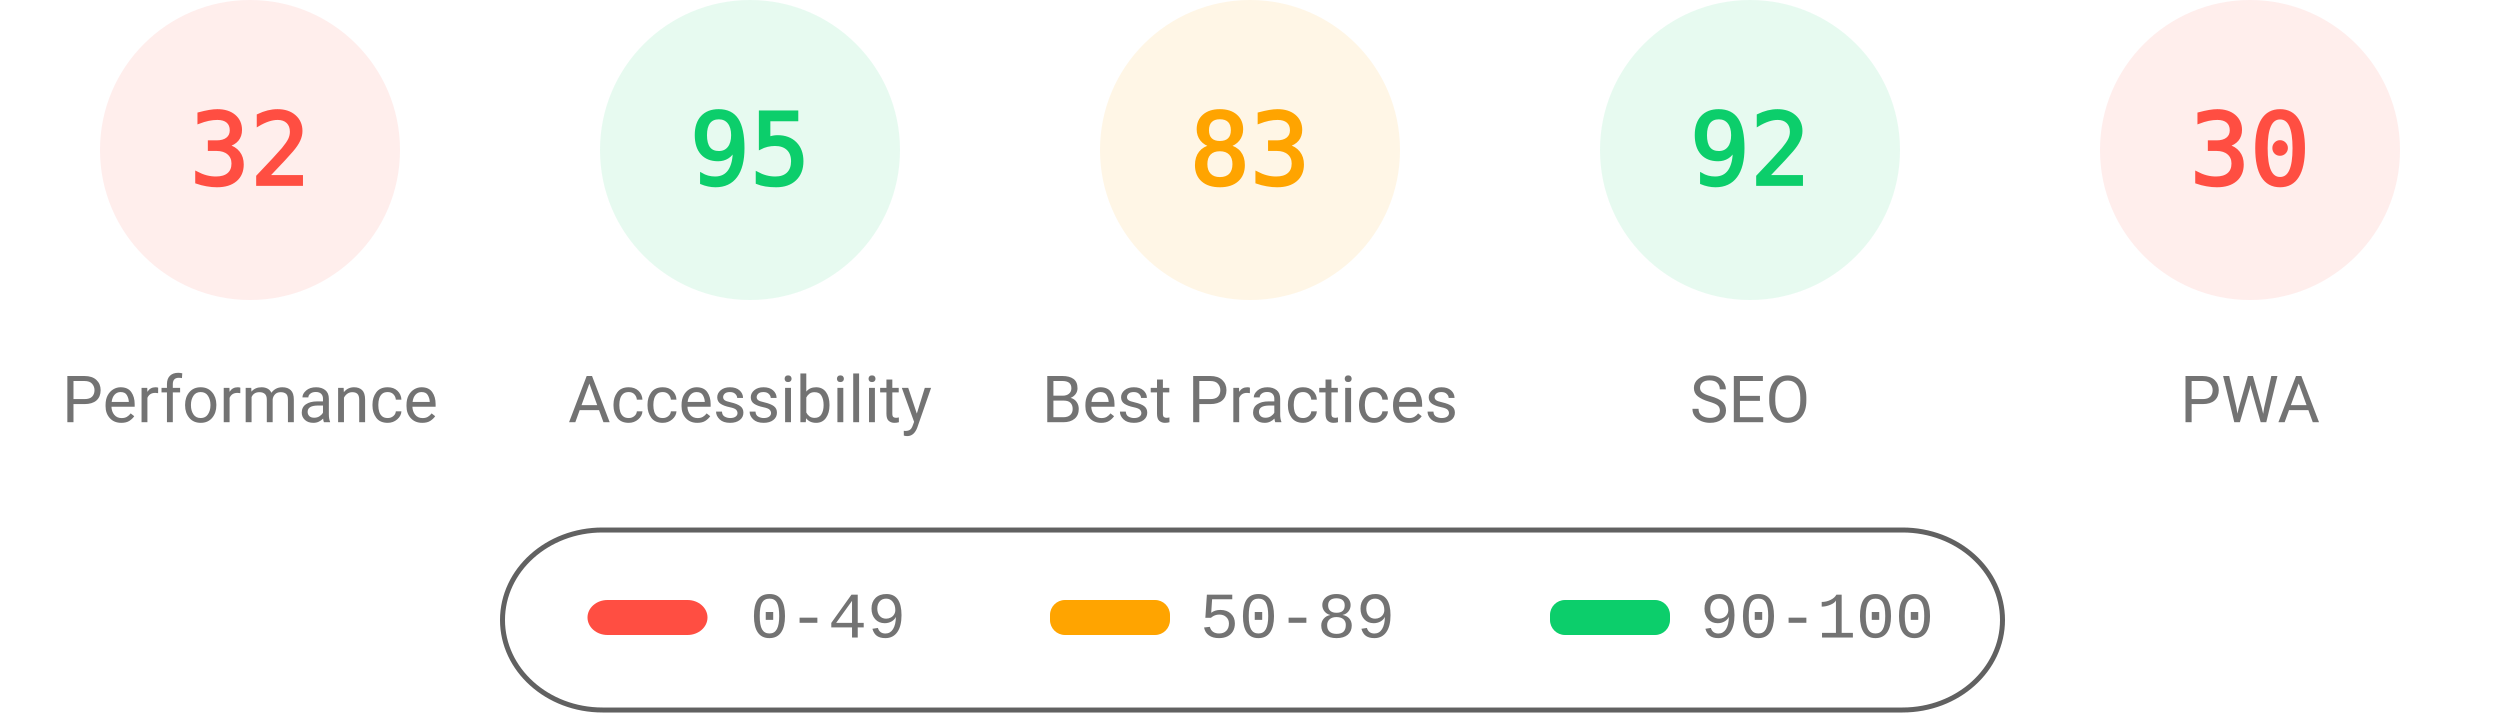
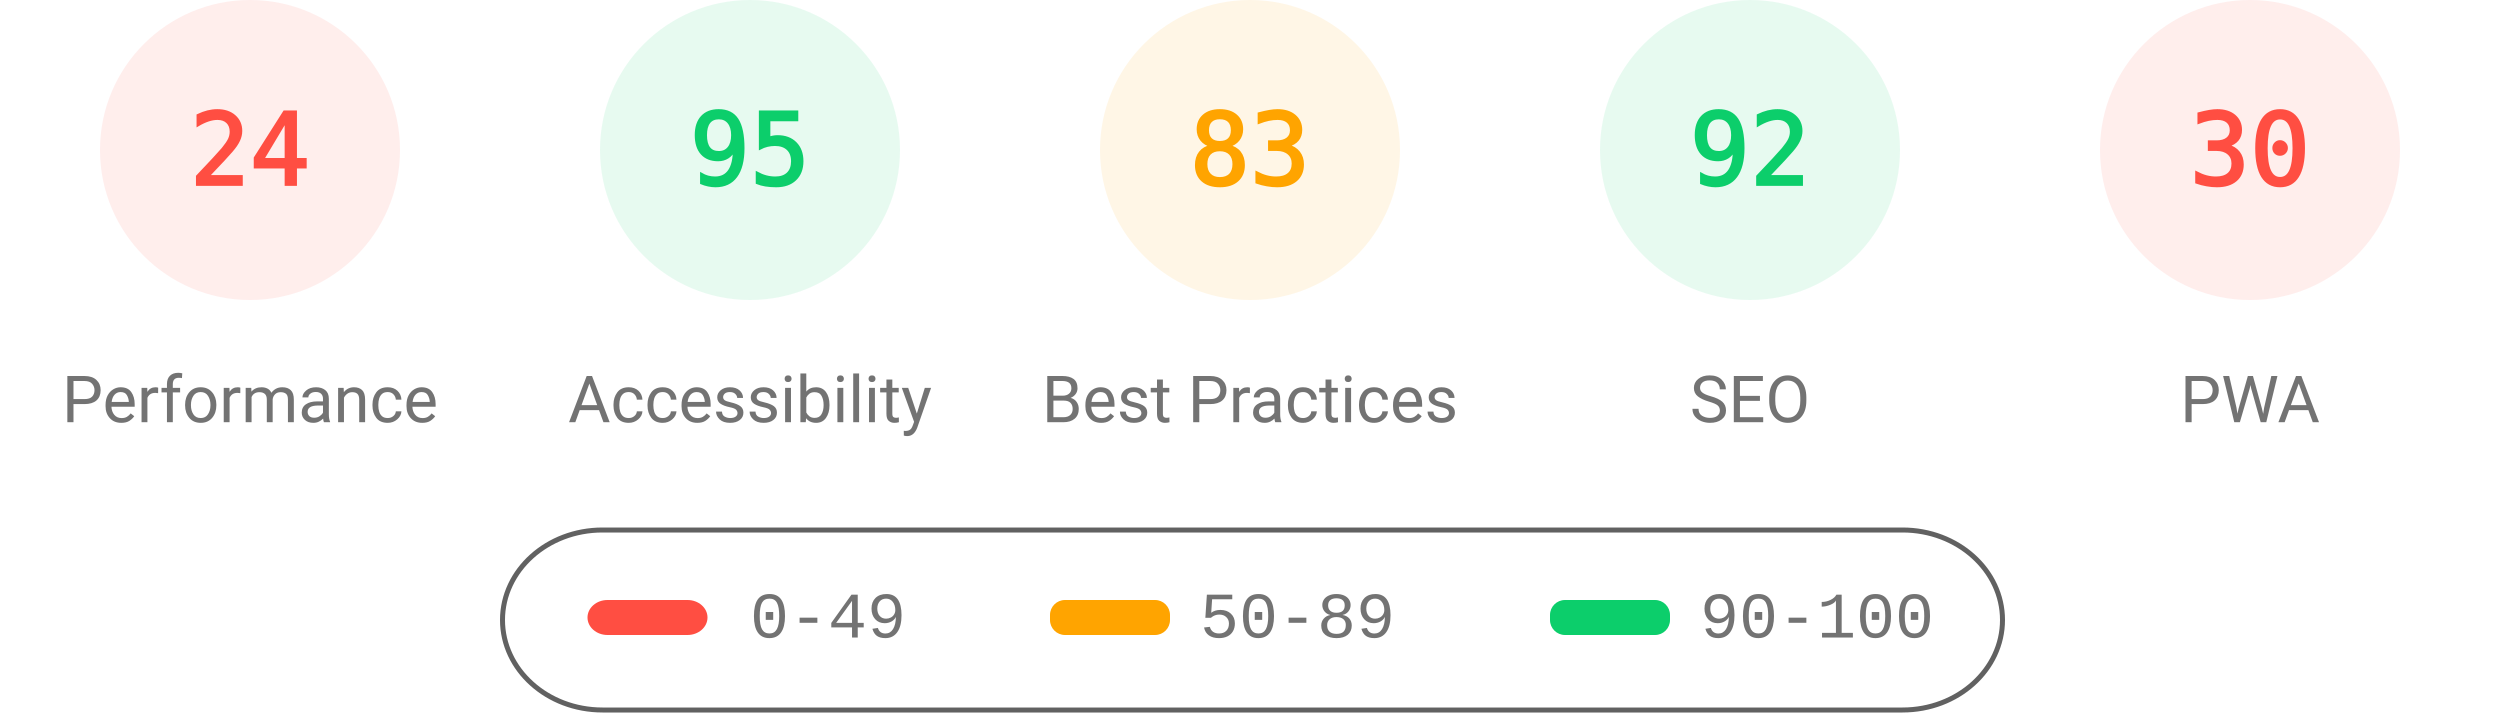
<svg xmlns="http://www.w3.org/2000/svg" fill="none" width="1000" height="285">
  <style>.gauge-base{opacity:.1}.gauge-arc{fill:none;animation-delay:250ms;stroke-linecap:round;transform:rotate(-90deg);transform-origin:100px 60px;animation:load-gauge 1s ease forwards}.guage-text{font-size:40px;font-family:monospace;text-align:center}.guage-red{color:#ff4e42;fill:#ff4e42;stroke:#ff4e42}.guage-orange{color:#ffa400;fill:#ffa400;stroke:#ffa400}.guage-green{color:#0cce6b;fill:#0cce6b;stroke:#0cce6b}.guage-undefined{color:#5c5c5c;fill:#5c5c5c;stroke:#5c5c5c}.guage-title{color:#737373;fill:#737373;stroke:none;font-size:26px;line-height:26px;font-family:Roboto,Halvetica,Arial,sans-serif}@keyframes load-gauge{from{stroke-dasharray:0 352.858}}</style>
  <svg class="guage-div guage-perf guage-red" viewBox="0 0 200 200" width="200" height="200">
    <circle class="gauge-base" r="56" cx="100" cy="60" stroke-width="8" />
-     <circle class="gauge-arc guage-arc-1" r="56" cx="100" cy="60" stroke-width="8" style="stroke-dasharray:112.595,351.858" />
-     <text class="guage-text" x="100" y="60" alignment-baseline="central" dominant-baseline="central" text-anchor="middle">32</text>
+     <circle class="gauge-arc guage-arc-1" r="56" cx="100" cy="60" stroke-width="8" style="stroke-dasharray:84.446,351.858" />
+     <text class="guage-text" x="100" y="60" alignment-baseline="central" dominant-baseline="central" text-anchor="middle">24</text>
    <text class="guage-title" x="100" y="160" alignment-baseline="central" dominant-baseline="central" text-anchor="middle">Performance</text>
  </svg>
  <svg class="guage-div guage-acc guage-green" viewBox="0 0 200 200" width="200" height="200" x="200">
    <circle class="gauge-base" r="56" cx="100" cy="60" stroke-width="8" />
    <circle class="gauge-arc guage-arc-2" r="56" cx="100" cy="60" stroke-width="8" style="stroke-dasharray:334.265,351.858" />
    <text class="guage-text" x="100" y="60" alignment-baseline="central" dominant-baseline="central" text-anchor="middle">95</text>
    <text class="guage-title" x="100" y="160" alignment-baseline="central" dominant-baseline="central" text-anchor="middle">Accessibility</text>
  </svg>
  <svg class="guage-div guage-best guage-orange" viewBox="0 0 200 200" width="200" height="200" x="400">
    <circle class="gauge-base" r="56" cx="100" cy="60" stroke-width="8" />
    <circle class="gauge-arc guage-arc-3" r="56" cx="100" cy="60" stroke-width="8" style="stroke-dasharray:292.042,351.858" />
    <text class="guage-text" x="100" y="60" alignment-baseline="central" dominant-baseline="central" text-anchor="middle">83</text>
    <text class="guage-title" x="100" y="160" alignment-baseline="central" dominant-baseline="central" text-anchor="middle">Best Practices</text>
  </svg>
  <svg class="guage-div guage-seo guage-green" viewBox="0 0 200 200" width="200" height="200" x="600">
    <circle class="gauge-base" r="56" cx="100" cy="60" stroke-width="8" />
    <circle class="gauge-arc guage-arc-4" r="56" cx="100" cy="60" stroke-width="8" style="stroke-dasharray:323.709,351.858" />
    <text class="guage-text" x="100" y="60" alignment-baseline="central" dominant-baseline="central" text-anchor="middle">92</text>
    <text class="guage-title" x="100" y="160" alignment-baseline="central" dominant-baseline="central" text-anchor="middle">SEO</text>
  </svg>
  <svg class="guage-div guage-pwa guage-red" viewBox="0 0 200 200" width="200" height="200" x="800">
    <circle class="gauge-base" r="56" cx="100" cy="60" stroke-width="8" />
    <circle class="gauge-arc guage-arc-4" r="56" cx="100" cy="60" stroke-width="8" style="stroke-dasharray:105.557,351.858" />
    <text class="guage-text" x="100" y="60" alignment-baseline="central" dominant-baseline="central" text-anchor="middle">30</text>
    <text class="guage-title" x="100" y="160" alignment-baseline="central" dominant-baseline="central" text-anchor="middle">PWA</text>
  </svg>
  <svg width="604" height="76" x="200" y="210">
    <path fill="none" id="canvas_background" d="M-1-1h604v80H-1z" />
    <rect fill-opacity="0" stroke="#616161" stroke-width="2" rx="40" id="svg_2" height="72" width="600" y="2" x="1" fill="#000" />
    <rect stroke="#000" rx="8" id="svg_3" height="14" width="48" y="30" x="35" stroke-opacity="null" stroke-width="0" fill="#ff4e42" />
    <rect stroke="#000" rx="6" id="svg_4" height="14" width="48" y="30" x="220" stroke-opacity="null" stroke-width="0" fill="#ffa400" />
    <rect stroke="#000" rx="6" id="svg_5" height="14" width="48" y="30" x="420" stroke-opacity="null" stroke-width="0" fill="#0cce6b" />
    <text xml:space="preserve" text-anchor="start" font-family="'Courier New', Courier, monospace" font-size="26" id="svg_6" y="45" x="100" stroke-opacity="null" stroke-width="0" stroke="#000" fill="#737373">0-49</text>
    <text xml:space="preserve" text-anchor="start" font-family="'Courier New', Courier, monospace" font-size="26" id="svg_7" y="45" x="280" stroke-opacity="null" stroke-width="0" stroke="#000" fill="#737373">50-89</text>
    <text xml:space="preserve" text-anchor="start" font-family="'Courier New', Courier, monospace" font-size="26" id="svg_8" y="45" x="480" stroke-opacity="null" stroke-width="0" stroke="#000" fill="#737373">90-100</text>
  </svg>
</svg>
